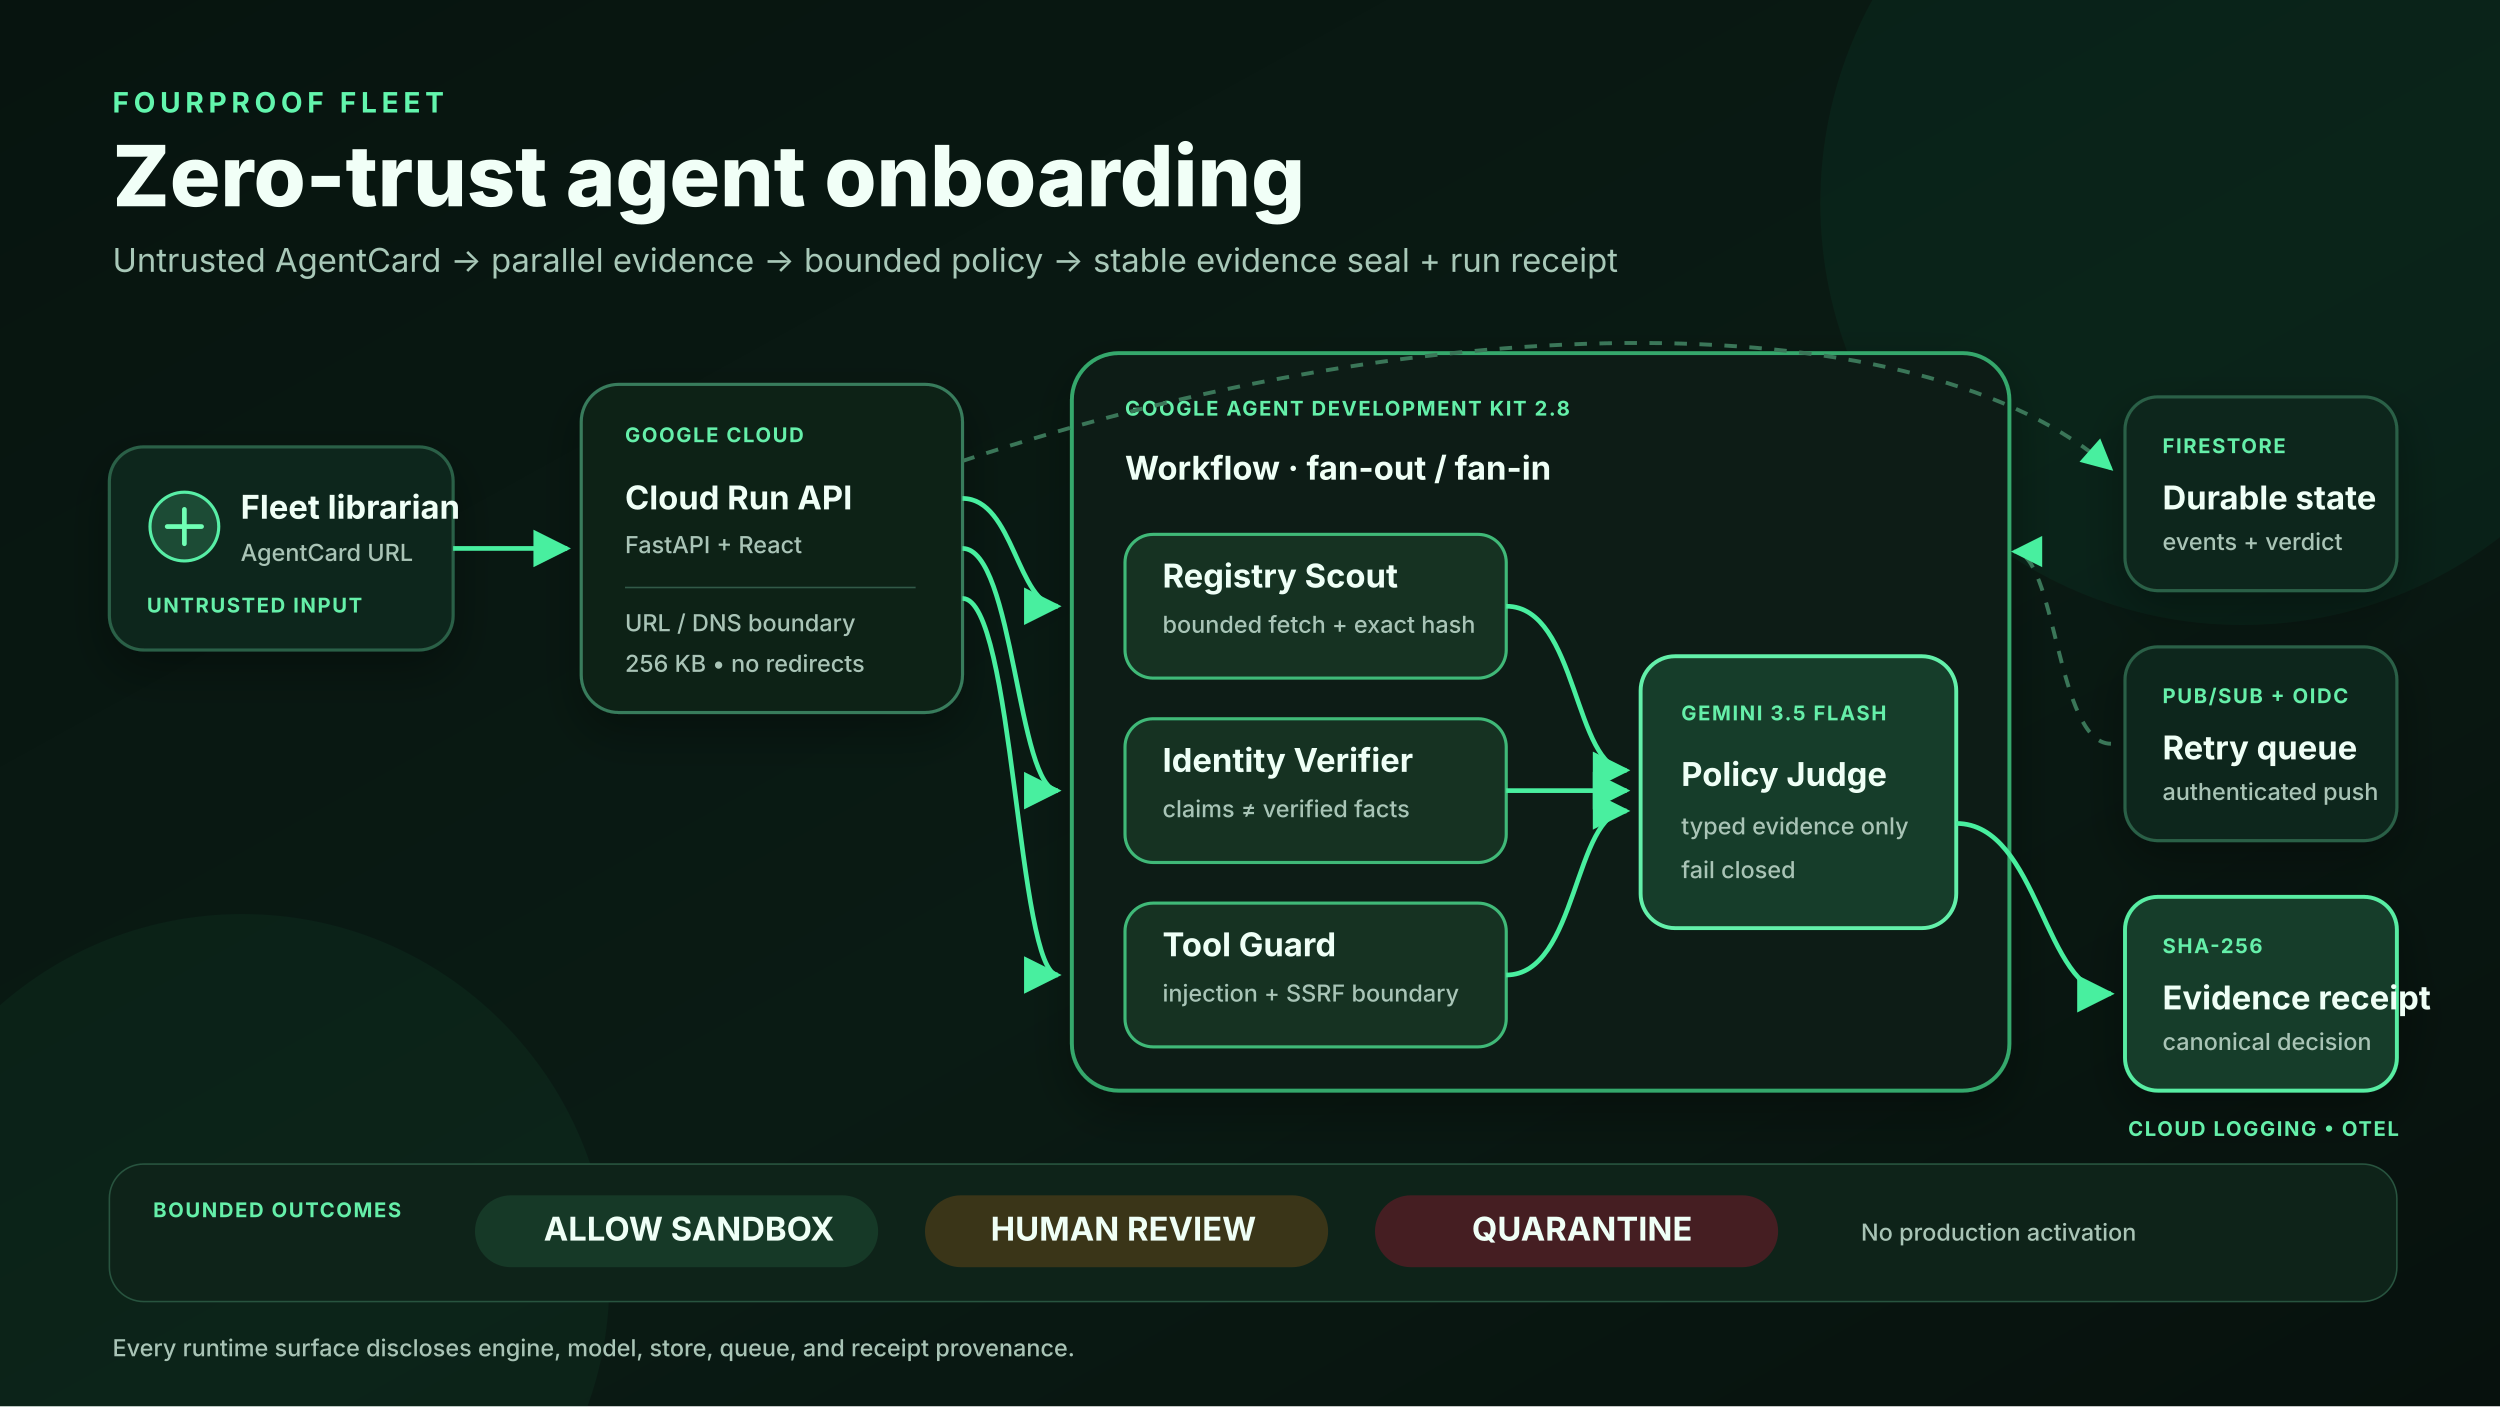
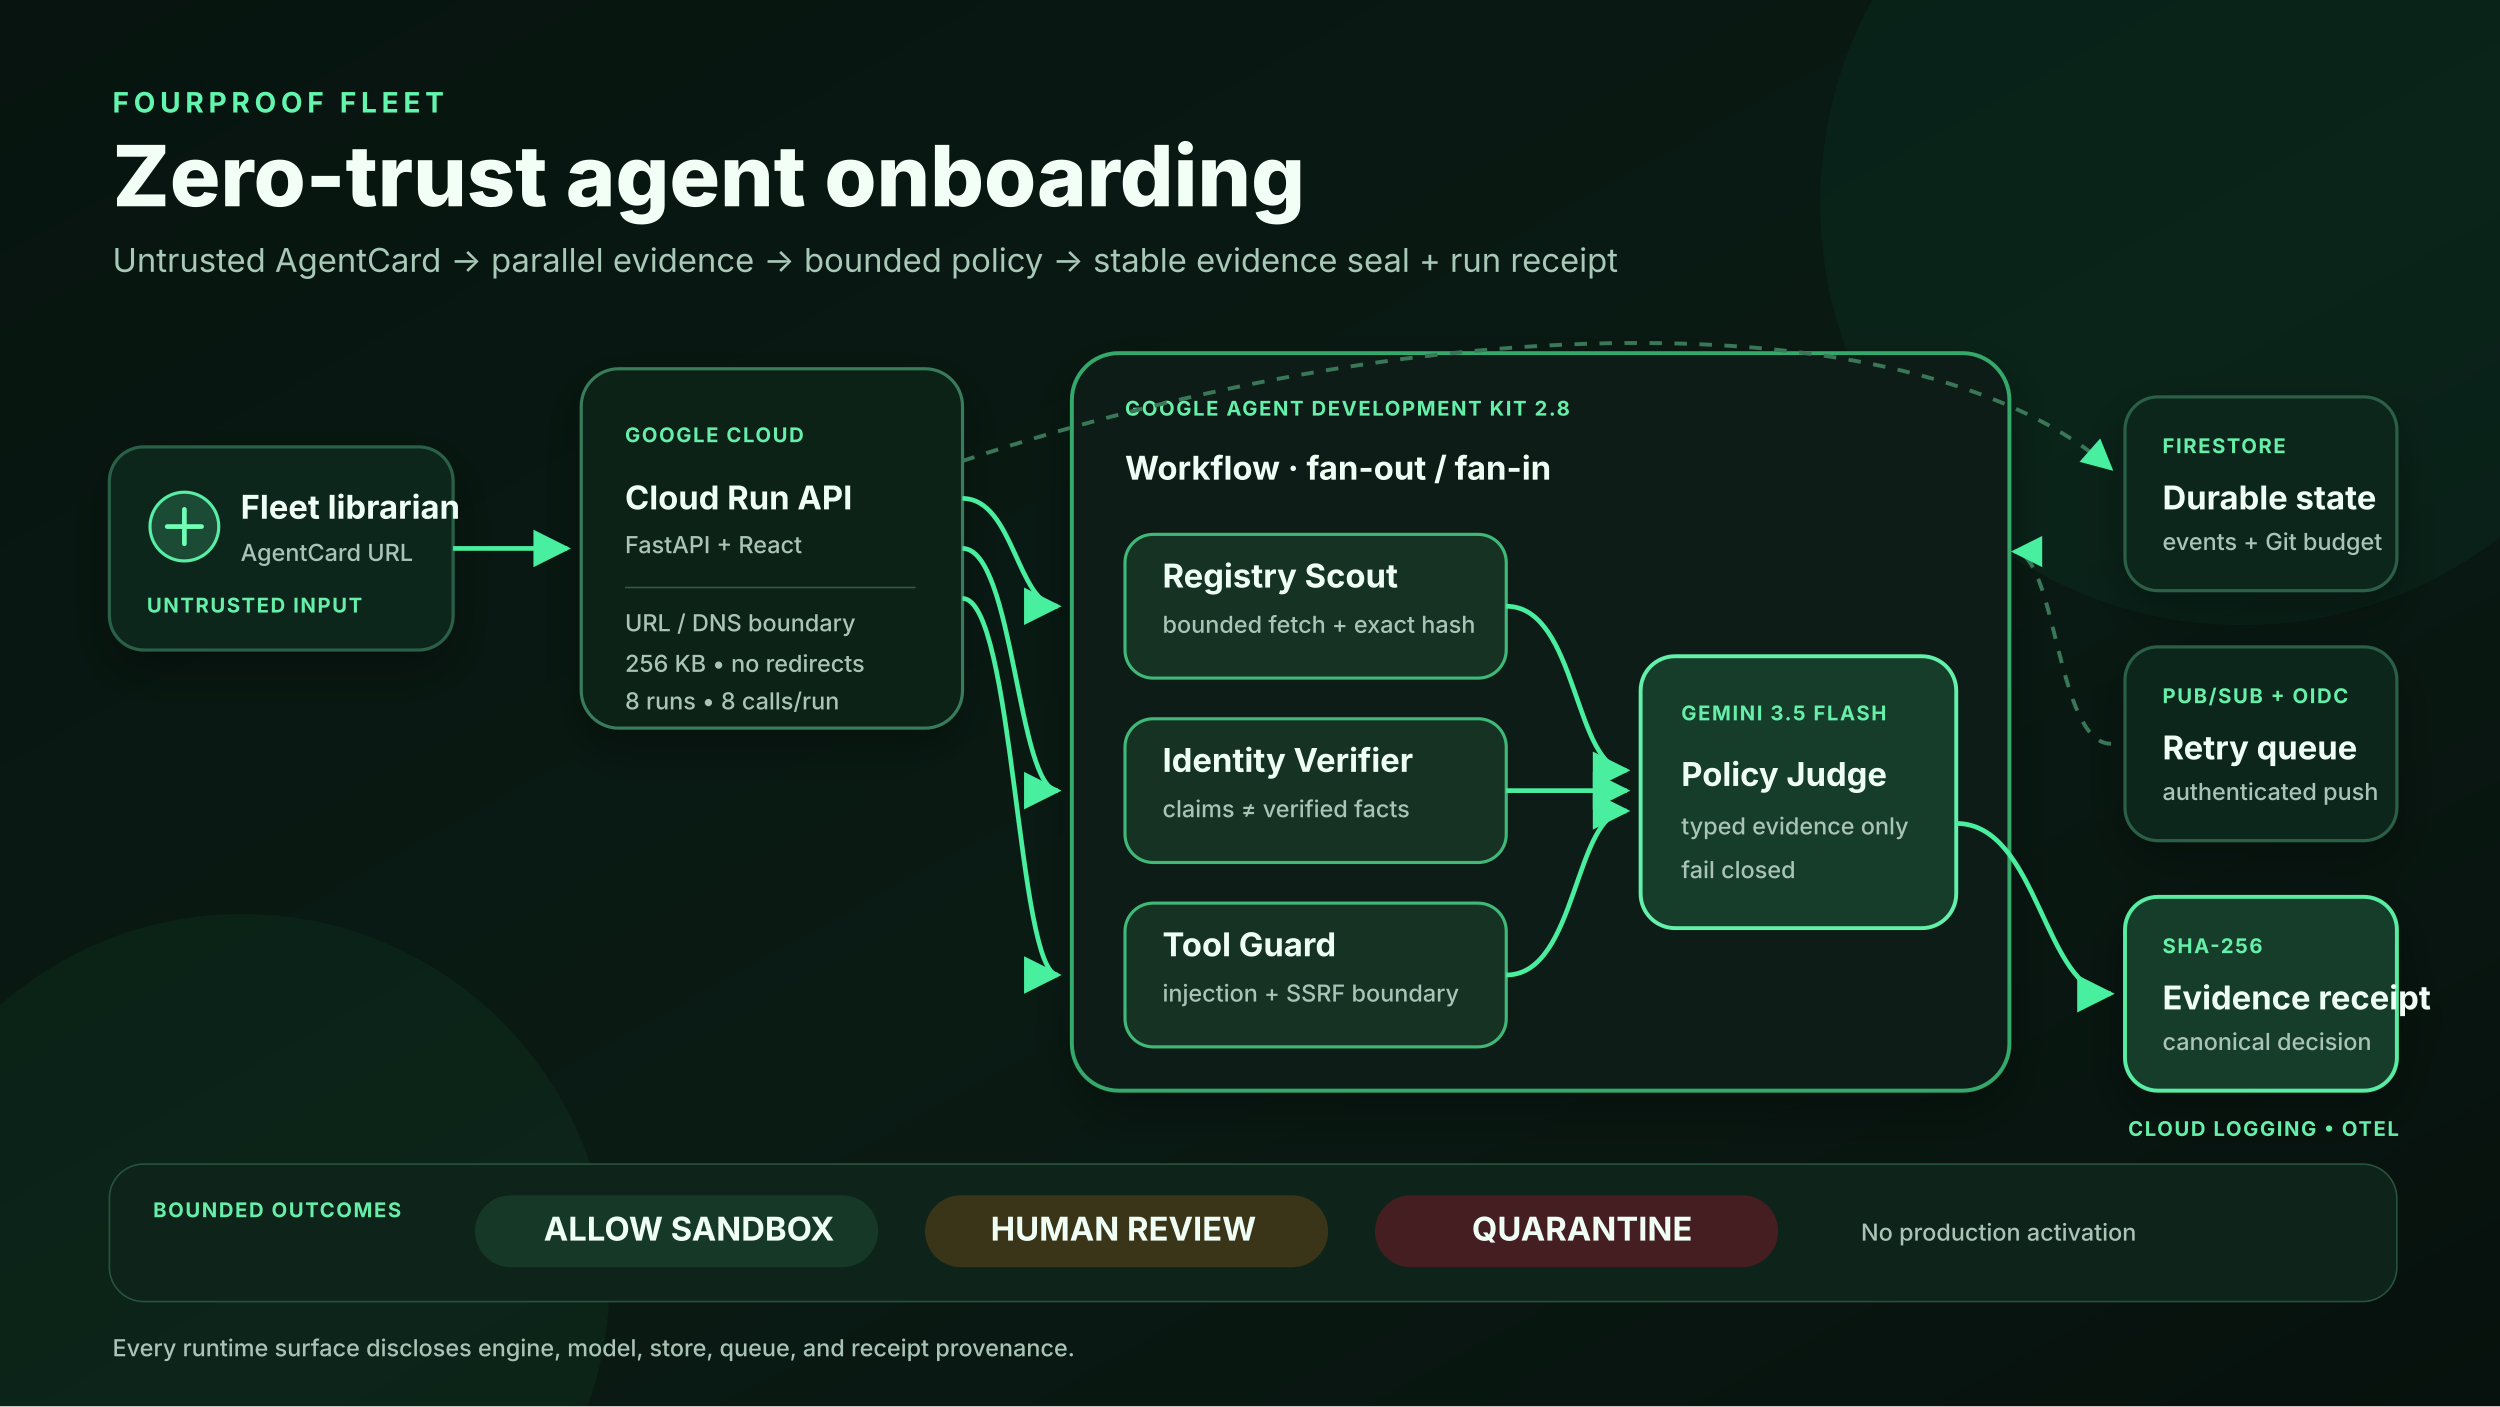
<svg xmlns="http://www.w3.org/2000/svg" width="1600" height="900" viewBox="0 0 1600 900" role="img" aria-labelledby="title desc">
  <defs>
    <linearGradient id="bg" x1="0" y1="0" x2="1" y2="1">
      <stop offset="0" stop-color="#07140f" />
      <stop offset="0.55" stop-color="#0a1b14" />
      <stop offset="1" stop-color="#07110d" />
    </linearGradient>
    <linearGradient id="hero" x1="0" y1="0" x2="1" y2="1">
      <stop offset="0" stop-color="#19e68c" />
      <stop offset="1" stop-color="#6effb1" />
    </linearGradient>
    <filter id="shadow" x="-20%" y="-20%" width="140%" height="160%">
      <feDropShadow dx="0" dy="12" stdDeviation="15" flood-color="#000000" flood-opacity="0.32" />
    </filter>
    <marker id="arrow" viewBox="0 0 10 10" refX="9" refY="5" markerWidth="8" markerHeight="8" orient="auto-start-reverse">
      <path d="M 0 0 L 10 5 L 0 10 z" fill="#48ef9f" />
    </marker>
    <style>
      .eyebrow { font: 700 18px Inter, ui-sans-serif, system-ui, sans-serif; letter-spacing: 3px; fill: #62f5ad; }
      .title { font: 800 54px Inter, ui-sans-serif, system-ui, sans-serif; fill: #f1fff7; }
      .subtitle { font: 400 21px Inter, ui-sans-serif, system-ui, sans-serif; fill: #a8c8b8; }
      .label { font: 750 21px Inter, ui-sans-serif, system-ui, sans-serif; fill: #effff6; }
      .small { font: 500 15px Inter, ui-sans-serif, system-ui, sans-serif; fill: #a9c4b6; }
      .micro { font: 700 13px Inter, ui-sans-serif, system-ui, sans-serif; fill: #65efa9; letter-spacing: 1px; }
      .box { fill: #10271d; stroke: #2b6047; stroke-width: 2; }
      .box2 { fill: #0c2118; stroke: #397c5c; stroke-width: 2; }
      .agent { fill: #133324; stroke: #40b978; stroke-width: 2; }
      .flow { fill: none; stroke: #48ef9f; stroke-width: 3; marker-end: url(#arrow); }
      .softflow { fill: none; stroke: #3a7658; stroke-width: 2.5; stroke-dasharray: 8 8; marker-end: url(#arrow); }
    </style>
  </defs>
  <rect width="1600" height="900" fill="url(#bg)" />
  <circle cx="1435" cy="130" r="270" fill="#0e8e57" opacity="0.08" />
  <circle cx="155" cy="820" r="235" fill="#23d784" opacity="0.05" />
  <text x="72" y="72" class="eyebrow">FOURPROOF FLEET</text>
  <text x="72" y="132" class="title">Zero-trust agent onboarding</text>
  <text x="72" y="174" class="subtitle">Untrusted AgentCard → parallel evidence → bounded policy → stable evidence seal + run receipt</text>
  <g filter="url(#shadow)">
    <rect x="70" y="286" width="220" height="130" rx="22" class="box" />
    <circle cx="118" cy="337" r="22" fill="#1c4b35" stroke="#58eea6" stroke-width="2" />
    <path d="M107 337h22M118 326v22" stroke="#70ffb5" stroke-width="3" stroke-linecap="round" />
    <text x="154" y="332" class="label">Fleet librarian</text>
    <text x="154" y="359" class="small">AgentCard URL</text>
    <text x="94" y="392" class="micro">UNTRUSTED INPUT</text>
  </g>
  <g filter="url(#shadow)">
-     <rect x="372" y="246" width="244" height="210" rx="24" class="box2" />
+     <rect x="372" y="236" width="244" height="230" rx="24" class="box2" />
    <text x="400" y="283" class="micro">GOOGLE CLOUD</text>
    <text x="400" y="326" class="label">Cloud Run API</text>
    <text x="400" y="354" class="small">FastAPI + React</text>
    <line x1="400" y1="376" x2="586" y2="376" stroke="#315a46" />
    <text x="400" y="404" class="small">URL / DNS boundary</text>
    <text x="400" y="430" class="small">256 KB • no redirects</text>
+     <text x="400" y="454" class="small">8 runs • 8 calls/run</text>
  </g>
  <path d="M290 351 H363" class="flow" />
  <g filter="url(#shadow)">
    <rect x="686" y="226" width="600" height="472" rx="30" fill="#0b1d15" stroke="#35a86c" stroke-width="2.5" />
    <text x="720" y="266" class="micro">GOOGLE AGENT DEVELOPMENT KIT 2.8</text>
    <text x="720" y="307" class="label">Workflow · fan-out / fan-in</text>
    <rect x="720" y="342" width="244" height="92" rx="18" class="agent" />
    <text x="744" y="376" class="label">Registry Scout</text>
    <text x="744" y="405" class="small">bounded fetch + exact hash</text>
    <rect x="720" y="460" width="244" height="92" rx="18" class="agent" />
    <text x="744" y="494" class="label">Identity Verifier</text>
    <text x="744" y="523" class="small">claims ≠ verified facts</text>
    <rect x="720" y="578" width="244" height="92" rx="18" class="agent" />
    <text x="744" y="612" class="label">Tool Guard</text>
    <text x="744" y="641" class="small">injection + SSRF boundary</text>
    <path d="M964 388 C1010 388 1007 493 1041 493" class="flow" />
    <path d="M964 506 H1041" class="flow" />
    <path d="M964 624 C1010 624 1007 519 1041 519" class="flow" />
    <rect x="1050" y="420" width="202" height="174" rx="22" fill="#163c29" stroke="#63f0aa" stroke-width="2.5" />
    <text x="1076" y="461" class="micro">GEMINI 3.5 FLASH</text>
    <text x="1076" y="503" class="label">Policy Judge</text>
    <text x="1076" y="534" class="small">typed evidence only</text>
    <text x="1076" y="562" class="small">fail closed</text>
  </g>
  <path d="M616 319 C649 319 651 388 677 388" class="flow" />
  <path d="M616 351 C649 351 651 506 677 506" class="flow" />
  <path d="M616 383 C649 383 651 624 677 624" class="flow" />
  <g filter="url(#shadow)">
    <rect x="1360" y="254" width="174" height="124" rx="21" class="box" />
    <text x="1384" y="290" class="micro">FIRESTORE</text>
    <text x="1384" y="326" class="label">Durable state</text>
-     <text x="1384" y="352" class="small">events + verdict</text>
+     <text x="1384" y="352" class="small">events + Git budget</text>
    <rect x="1360" y="414" width="174" height="124" rx="21" class="box" />
    <text x="1384" y="450" class="micro">PUB/SUB + OIDC</text>
    <text x="1384" y="486" class="label">Retry queue</text>
    <text x="1384" y="512" class="small">authenticated push</text>
    <rect x="1360" y="574" width="174" height="124" rx="21" fill="#173d2a" stroke="#58eda3" stroke-width="2.5" />
    <text x="1384" y="610" class="micro">SHA-256</text>
    <text x="1384" y="646" class="label">Evidence receipt</text>
    <text x="1384" y="672" class="small">canonical decision</text>
  </g>
  <path d="M616 295 C920 194 1230 193 1351 300" class="softflow" />
  <path d="M1351 476 C1316 476 1316 353 1289 353" class="softflow" />
  <path d="M1252 527 C1305 527 1308 636 1351 636" class="flow" />
  <text x="1362" y="727" class="micro">CLOUD LOGGING • OTEL</text>
  <g>
    <rect x="70" y="745" width="1464" height="88" rx="22" fill="#0e2319" stroke="#28543f" />
    <text x="98" y="779" class="micro">BOUNDED OUTCOMES</text>
    <rect x="304" y="765" width="258" height="46" rx="23" fill="#163927" />
    <text x="348" y="794" class="label" font-size="18">ALLOW SANDBOX</text>
    <rect x="592" y="765" width="258" height="46" rx="23" fill="#3a3518" />
    <text x="634" y="794" class="label" font-size="18">HUMAN REVIEW</text>
    <rect x="880" y="765" width="258" height="46" rx="23" fill="#451e22" />
    <text x="942" y="794" class="label" font-size="18">QUARANTINE</text>
    <text x="1191" y="794" class="small">No production activation</text>
  </g>
  <text x="72" y="868" class="small">Every runtime surface discloses engine, model, store, queue, and receipt provenance.</text>
</svg>
